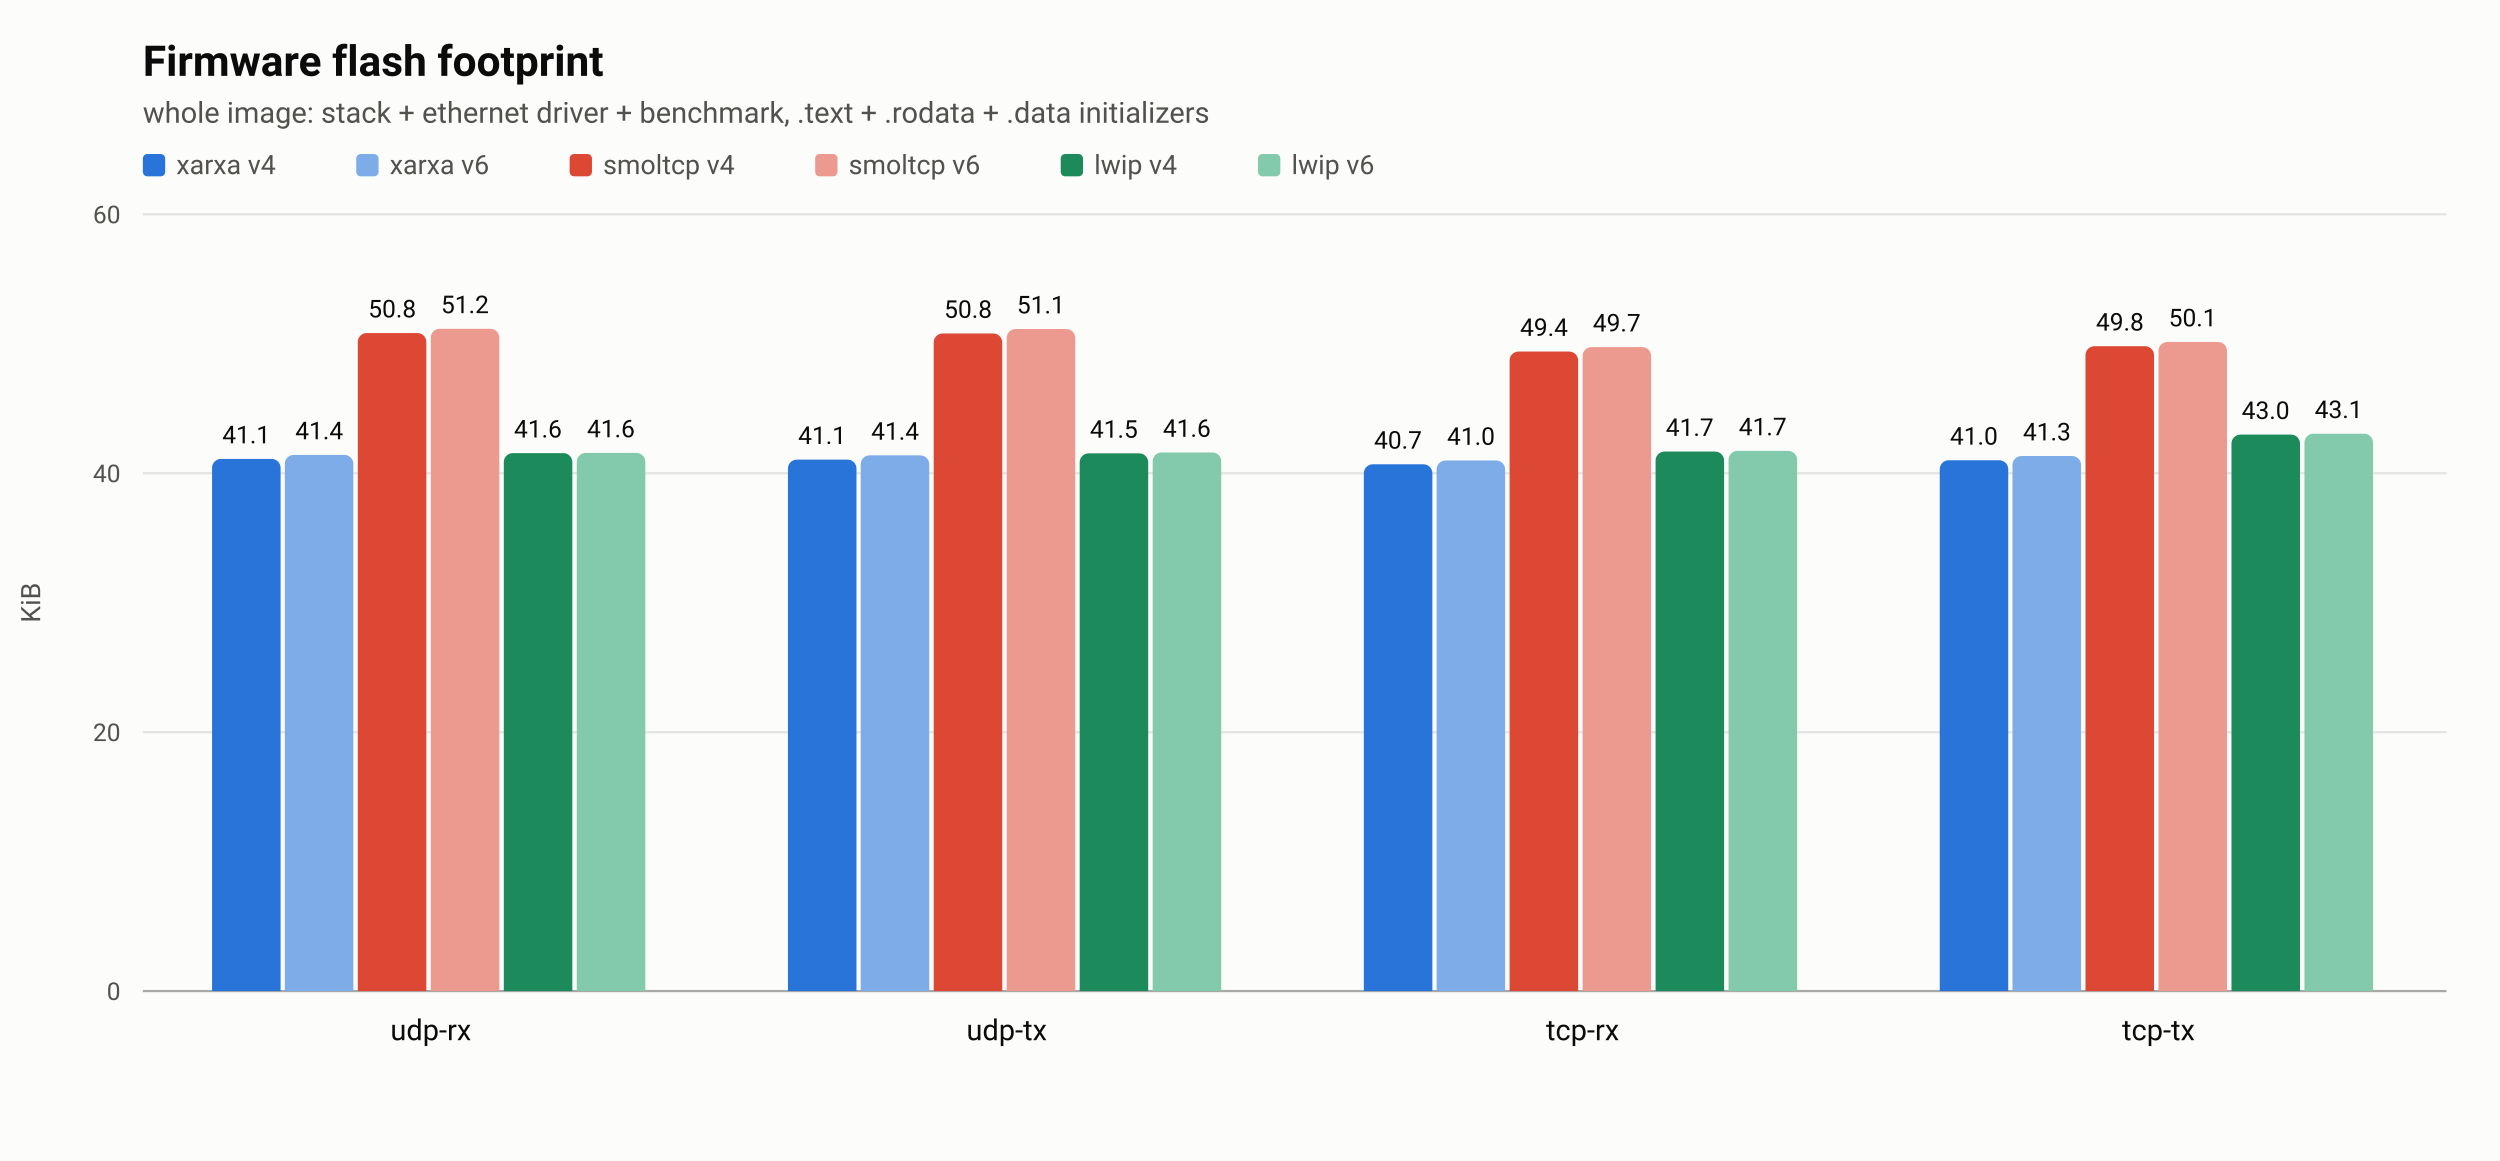
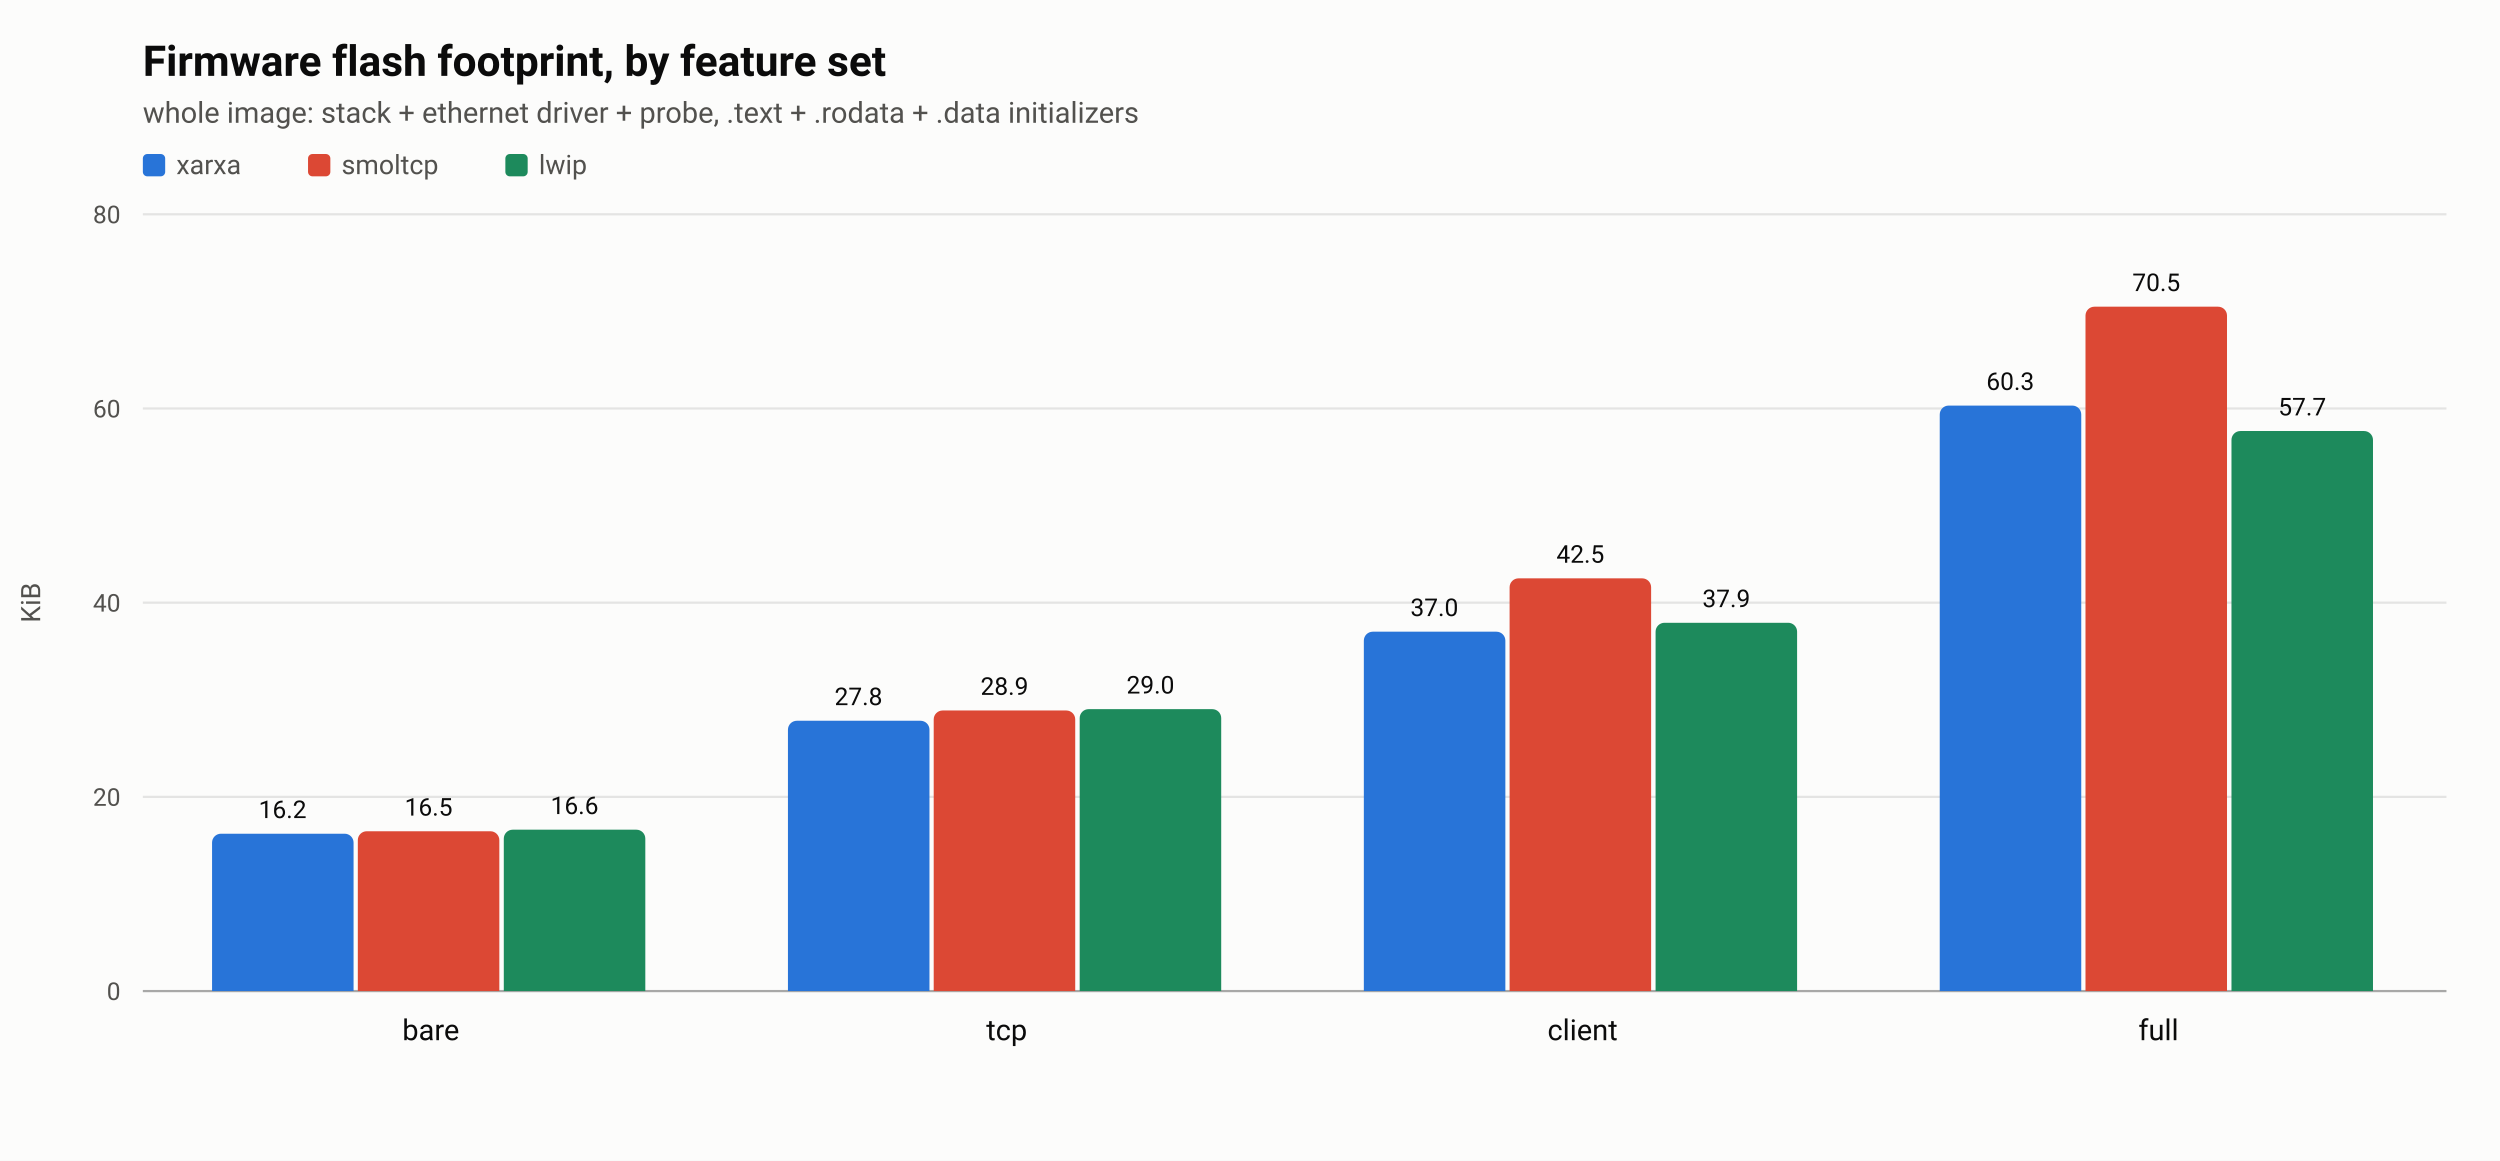
<svg xmlns="http://www.w3.org/2000/svg" viewBox="0 0 1120 520" width="1120" height="520" font-family="system-ui, -apple-system, Segoe UI, Roboto, sans-serif">
  <style>

    :root { color-scheme: light dark; }
    .surface { fill: #fcfcfb; }
    .t1 { fill: #0b0b0b; }
    .t2 { fill: #52514e; }
    .grid { stroke: #0b0b0b; stroke-opacity: 0.10; stroke-width: 1; }
    .axis { stroke: #0b0b0b; stroke-opacity: 0.28; stroke-width: 1; }
    
.s0 { fill: #2874d8; }
- .s1 { fill: #7eace8; }
- .s2 { fill: #dc4834; }
- .s3 { fill: #ec9a8f; }
- .s4 { fill: #1d8a5c; }
- .s5 { fill: #83c9ac; }
+ .s1 { fill: #dc4834; }
+ .s2 { fill: #1d8a5c; }

    @media (prefers-color-scheme: dark) {
      .surface { fill: #1a1a19; }
      .t1 { fill: #ffffff; }
      .t2 { fill: #c3c2b7; }
      .grid { stroke: #ffffff; stroke-opacity: 0.12; }
      .axis { stroke: #ffffff; stroke-opacity: 0.32; }
    
.s0 { fill: #2858d0; }
- .s1 { fill: #7392e0; }
- .s2 { fill: #ac3420; }
- .s3 { fill: #c97b6e; }
- .s4 { fill: #137048; }
- .s5 { fill: #5fa98c; }
+ .s1 { fill: #ac3420; }
+ .s2 { fill: #137048; }
}
</style>
  <rect width="1120" height="520" class="surface" />
-   <text x="64" y="34" class="t1" font-size="19" font-weight="600">Firmware flash footprint</text>
-   <text x="64" y="55" class="t2" font-size="13">whole image: stack + ethernet driver + benchmark, .text + .rodata + .data initializers</text>
+   <text x="64" y="34" class="t1" font-size="19" font-weight="600">Firmware flash footprint, by feature set</text>
+   <text x="64" y="55" class="t2" font-size="13">whole image: stack + ethernet driver + probe, .text + .rodata + .data initializers</text>
  <rect x="64" y="69" width="10" height="10" rx="2" class="s0" />
-   <text x="79" y="78" class="t2" font-size="12">xarxa v4</text>
-   <rect x="159.6" y="69" width="10" height="10" rx="2" class="s1" />
-   <text x="174.6" y="78" class="t2" font-size="12">xarxa v6</text>
-   <rect x="255.2" y="69" width="10" height="10" rx="2" class="s2" />
-   <text x="270.2" y="78" class="t2" font-size="12">smoltcp v4</text>
-   <rect x="365.2" y="69" width="10" height="10" rx="2" class="s3" />
-   <text x="380.2" y="78" class="t2" font-size="12">smoltcp v6</text>
-   <rect x="475.2" y="69" width="10" height="10" rx="2" class="s4" />
-   <text x="490.2" y="78" class="t2" font-size="12">lwip v4</text>
-   <rect x="563.6" y="69" width="10" height="10" rx="2" class="s5" />
-   <text x="578.6" y="78" class="t2" font-size="12">lwip v6</text>
+   <text x="79" y="78" class="t2" font-size="12">xarxa</text>
+   <rect x="138.0" y="69" width="10" height="10" rx="2" class="s1" />
+   <text x="153.0" y="78" class="t2" font-size="12">smoltcp</text>
+   <rect x="226.4" y="69" width="10" height="10" rx="2" class="s2" />
+   <text x="241.4" y="78" class="t2" font-size="12">lwip</text>
  <line x1="64" y1="444.0" x2="1096" y2="444.0" class="grid" />
  <text x="54" y="448.0" class="t2" font-size="11" text-anchor="end">0</text>
-   <line x1="64" y1="328.0" x2="1096" y2="328.0" class="grid" />
-   <text x="54" y="332.0" class="t2" font-size="11" text-anchor="end">20</text>
-   <line x1="64" y1="212.0" x2="1096" y2="212.0" class="grid" />
-   <text x="54" y="216.0" class="t2" font-size="11" text-anchor="end">40</text>
+   <line x1="64" y1="357.0" x2="1096" y2="357.0" class="grid" />
+   <text x="54" y="361.0" class="t2" font-size="11" text-anchor="end">20</text>
+   <line x1="64" y1="270.0" x2="1096" y2="270.0" class="grid" />
+   <text x="54" y="274.0" class="t2" font-size="11" text-anchor="end">40</text>
+   <line x1="64" y1="183.0" x2="1096" y2="183.0" class="grid" />
+   <text x="54" y="187.0" class="t2" font-size="11" text-anchor="end">60</text>
  <line x1="64" y1="96.0" x2="1096" y2="96.0" class="grid" />
-   <text x="54" y="100.0" class="t2" font-size="11" text-anchor="end">60</text>
+   <text x="54" y="100.0" class="t2" font-size="11" text-anchor="end">80</text>
  <line x1="64" y1="444.0" x2="1096" y2="444.0" class="axis" />
  <text x="18" y="270.0" class="t2" font-size="12" text-anchor="middle" transform="rotate(-90 18 270.0)">KiB</text>
-   <path d="M95.0 444.0 v-234.4 a4 4 0 0 1 4 -4 h22.7 a4 4 0 0 1 4 4 v234.4 z" class="s0" />
-   <text x="110.3" y="198.6" class="t1" font-size="11" text-anchor="middle">41.1</text>
-   <path d="M127.6 444.0 v-236.2 a4 4 0 0 1 4 -4 h22.7 a4 4 0 0 1 4 4 v236.2 z" class="s1" />
-   <text x="143.0" y="196.8" class="t1" font-size="11" text-anchor="middle">41.4</text>
-   <path d="M160.3 444.0 v-290.8 a4 4 0 0 1 4 -4 h22.7 a4 4 0 0 1 4 4 v290.8 z" class="s2" />
-   <text x="175.7" y="142.2" class="t1" font-size="11" text-anchor="middle">50.8</text>
-   <path d="M193.0 444.0 v-292.7 a4 4 0 0 1 4 -4 h22.7 a4 4 0 0 1 4 4 v292.7 z" class="s3" />
-   <text x="208.3" y="140.3" class="t1" font-size="11" text-anchor="middle">51.2</text>
-   <path d="M225.7 444.0 v-237.0 a4 4 0 0 1 4 -4 h22.7 a4 4 0 0 1 4 4 v237.0 z" class="s4" />
-   <text x="241.0" y="196.0" class="t1" font-size="11" text-anchor="middle">41.6</text>
-   <path d="M258.4 444.0 v-237.1 a4 4 0 0 1 4 -4 h22.7 a4 4 0 0 1 4 4 v237.1 z" class="s5" />
-   <text x="273.7" y="195.9" class="t1" font-size="11" text-anchor="middle">41.6</text>
-   <text x="193.0" y="466" class="t1" font-size="13" text-anchor="middle">udp-rx</text>
-   <path d="M353.0 444.0 v-234.1 a4 4 0 0 1 4 -4 h22.7 a4 4 0 0 1 4 4 v234.1 z" class="s0" />
-   <text x="368.3" y="198.9" class="t1" font-size="11" text-anchor="middle">41.1</text>
-   <path d="M385.6 444.0 v-236.0 a4 4 0 0 1 4 -4 h22.7 a4 4 0 0 1 4 4 v236.0 z" class="s1" />
-   <text x="401.0" y="197.0" class="t1" font-size="11" text-anchor="middle">41.4</text>
-   <path d="M418.3 444.0 v-290.6 a4 4 0 0 1 4 -4 h22.7 a4 4 0 0 1 4 4 v290.6 z" class="s2" />
-   <text x="433.7" y="142.4" class="t1" font-size="11" text-anchor="middle">50.8</text>
-   <path d="M451.0 444.0 v-292.6 a4 4 0 0 1 4 -4 h22.7 a4 4 0 0 1 4 4 v292.6 z" class="s3" />
-   <text x="466.3" y="140.4" class="t1" font-size="11" text-anchor="middle">51.1</text>
-   <path d="M483.7 444.0 v-236.9 a4 4 0 0 1 4 -4 h22.7 a4 4 0 0 1 4 4 v236.9 z" class="s4" />
-   <text x="499.0" y="196.1" class="t1" font-size="11" text-anchor="middle">41.5</text>
-   <path d="M516.4 444.0 v-237.3 a4 4 0 0 1 4 -4 h22.7 a4 4 0 0 1 4 4 v237.3 z" class="s5" />
-   <text x="531.7" y="195.7" class="t1" font-size="11" text-anchor="middle">41.6</text>
-   <text x="451.0" y="466" class="t1" font-size="13" text-anchor="middle">udp-tx</text>
-   <path d="M611.0 444.0 v-232.0 a4 4 0 0 1 4 -4 h22.7 a4 4 0 0 1 4 4 v232.0 z" class="s0" />
-   <text x="626.3" y="201.0" class="t1" font-size="11" text-anchor="middle">40.7</text>
-   <path d="M643.6 444.0 v-233.7 a4 4 0 0 1 4 -4 h22.7 a4 4 0 0 1 4 4 v233.7 z" class="s1" />
-   <text x="659.0" y="199.3" class="t1" font-size="11" text-anchor="middle">41.0</text>
-   <path d="M676.3 444.0 v-282.5 a4 4 0 0 1 4 -4 h22.7 a4 4 0 0 1 4 4 v282.5 z" class="s2" />
-   <text x="691.7" y="150.5" class="t1" font-size="11" text-anchor="middle">49.4</text>
-   <path d="M709.0 444.0 v-284.5 a4 4 0 0 1 4 -4 h22.7 a4 4 0 0 1 4 4 v284.5 z" class="s3" />
-   <text x="724.3" y="148.5" class="t1" font-size="11" text-anchor="middle">49.7</text>
-   <path d="M741.7 444.0 v-237.7 a4 4 0 0 1 4 -4 h22.7 a4 4 0 0 1 4 4 v237.7 z" class="s4" />
-   <text x="757.0" y="195.3" class="t1" font-size="11" text-anchor="middle">41.7</text>
-   <path d="M774.4 444.0 v-238.0 a4 4 0 0 1 4 -4 h22.7 a4 4 0 0 1 4 4 v238.0 z" class="s5" />
-   <text x="789.7" y="195.0" class="t1" font-size="11" text-anchor="middle">41.7</text>
-   <text x="709.0" y="466" class="t1" font-size="13" text-anchor="middle">tcp-rx</text>
-   <path d="M869.0 444.0 v-233.8 a4 4 0 0 1 4 -4 h22.7 a4 4 0 0 1 4 4 v233.8 z" class="s0" />
-   <text x="884.3" y="199.2" class="t1" font-size="11" text-anchor="middle">41.0</text>
-   <path d="M901.6 444.0 v-235.7 a4 4 0 0 1 4 -4 h22.7 a4 4 0 0 1 4 4 v235.7 z" class="s1" />
-   <text x="917.0" y="197.3" class="t1" font-size="11" text-anchor="middle">41.3</text>
-   <path d="M934.3 444.0 v-284.9 a4 4 0 0 1 4 -4 h22.7 a4 4 0 0 1 4 4 v284.9 z" class="s2" />
-   <text x="949.7" y="148.1" class="t1" font-size="11" text-anchor="middle">49.8</text>
-   <path d="M967.0 444.0 v-286.8 a4 4 0 0 1 4 -4 h22.7 a4 4 0 0 1 4 4 v286.8 z" class="s3" />
-   <text x="982.3" y="146.2" class="t1" font-size="11" text-anchor="middle">50.1</text>
-   <path d="M999.7 444.0 v-245.3 a4 4 0 0 1 4 -4 h22.7 a4 4 0 0 1 4 4 v245.3 z" class="s4" />
-   <text x="1015.0" y="187.7" class="t1" font-size="11" text-anchor="middle">43.0</text>
-   <path d="M1032.4 444.0 v-245.7 a4 4 0 0 1 4 -4 h22.7 a4 4 0 0 1 4 4 v245.7 z" class="s5" />
-   <text x="1047.7" y="187.3" class="t1" font-size="11" text-anchor="middle">43.1</text>
-   <text x="967.0" y="466" class="t1" font-size="13" text-anchor="middle">tcp-tx</text>
+   <path d="M95.0 444.0 v-66.5 a4 4 0 0 1 4 -4 h55.4 a4 4 0 0 1 4 4 v66.5 z" class="s0" />
+   <text x="126.6" y="366.5" class="t1" font-size="11" text-anchor="middle">16.2</text>
+   <path d="M160.3 444.0 v-67.6 a4 4 0 0 1 4 -4 h55.4 a4 4 0 0 1 4 4 v67.6 z" class="s1" />
+   <text x="192.0" y="365.4" class="t1" font-size="11" text-anchor="middle">16.5</text>
+   <path d="M225.7 444.0 v-68.3 a4 4 0 0 1 4 -4 h55.4 a4 4 0 0 1 4 4 v68.3 z" class="s2" />
+   <text x="257.4" y="364.7" class="t1" font-size="11" text-anchor="middle">16.6</text>
+   <text x="193.0" y="466" class="t1" font-size="13" text-anchor="middle">bare</text>
+   <path d="M353.0 444.0 v-117.1 a4 4 0 0 1 4 -4 h55.4 a4 4 0 0 1 4 4 v117.1 z" class="s0" />
+   <text x="384.6" y="315.9" class="t1" font-size="11" text-anchor="middle">27.8</text>
+   <path d="M418.3 444.0 v-121.7 a4 4 0 0 1 4 -4 h55.4 a4 4 0 0 1 4 4 v121.7 z" class="s1" />
+   <text x="450.0" y="311.3" class="t1" font-size="11" text-anchor="middle">28.9</text>
+   <path d="M483.7 444.0 v-122.3 a4 4 0 0 1 4 -4 h55.4 a4 4 0 0 1 4 4 v122.3 z" class="s2" />
+   <text x="515.4" y="310.7" class="t1" font-size="11" text-anchor="middle">29.0</text>
+   <text x="451.0" y="466" class="t1" font-size="13" text-anchor="middle">tcp</text>
+   <path d="M611.0 444.0 v-157.0 a4 4 0 0 1 4 -4 h55.4 a4 4 0 0 1 4 4 v157.0 z" class="s0" />
+   <text x="642.6" y="276.0" class="t1" font-size="11" text-anchor="middle">37.0</text>
+   <path d="M676.3 444.0 v-180.9 a4 4 0 0 1 4 -4 h55.4 a4 4 0 0 1 4 4 v180.9 z" class="s1" />
+   <text x="708.0" y="252.1" class="t1" font-size="11" text-anchor="middle">42.5</text>
+   <path d="M741.7 444.0 v-161.0 a4 4 0 0 1 4 -4 h55.4 a4 4 0 0 1 4 4 v161.0 z" class="s2" />
+   <text x="773.4" y="272.0" class="t1" font-size="11" text-anchor="middle">37.9</text>
+   <text x="709.0" y="466" class="t1" font-size="13" text-anchor="middle">client</text>
+   <path d="M869.0 444.0 v-258.3 a4 4 0 0 1 4 -4 h55.4 a4 4 0 0 1 4 4 v258.3 z" class="s0" />
+   <text x="900.6" y="174.7" class="t1" font-size="11" text-anchor="middle">60.3</text>
+   <path d="M934.3 444.0 v-302.6 a4 4 0 0 1 4 -4 h55.4 a4 4 0 0 1 4 4 v302.6 z" class="s1" />
+   <text x="966.0" y="130.4" class="t1" font-size="11" text-anchor="middle">70.5</text>
+   <path d="M999.7 444.0 v-246.9 a4 4 0 0 1 4 -4 h55.4 a4 4 0 0 1 4 4 v246.9 z" class="s2" />
+   <text x="1031.4" y="186.1" class="t1" font-size="11" text-anchor="middle">57.7</text>
+   <text x="967.0" y="466" class="t1" font-size="13" text-anchor="middle">full</text>
</svg>
